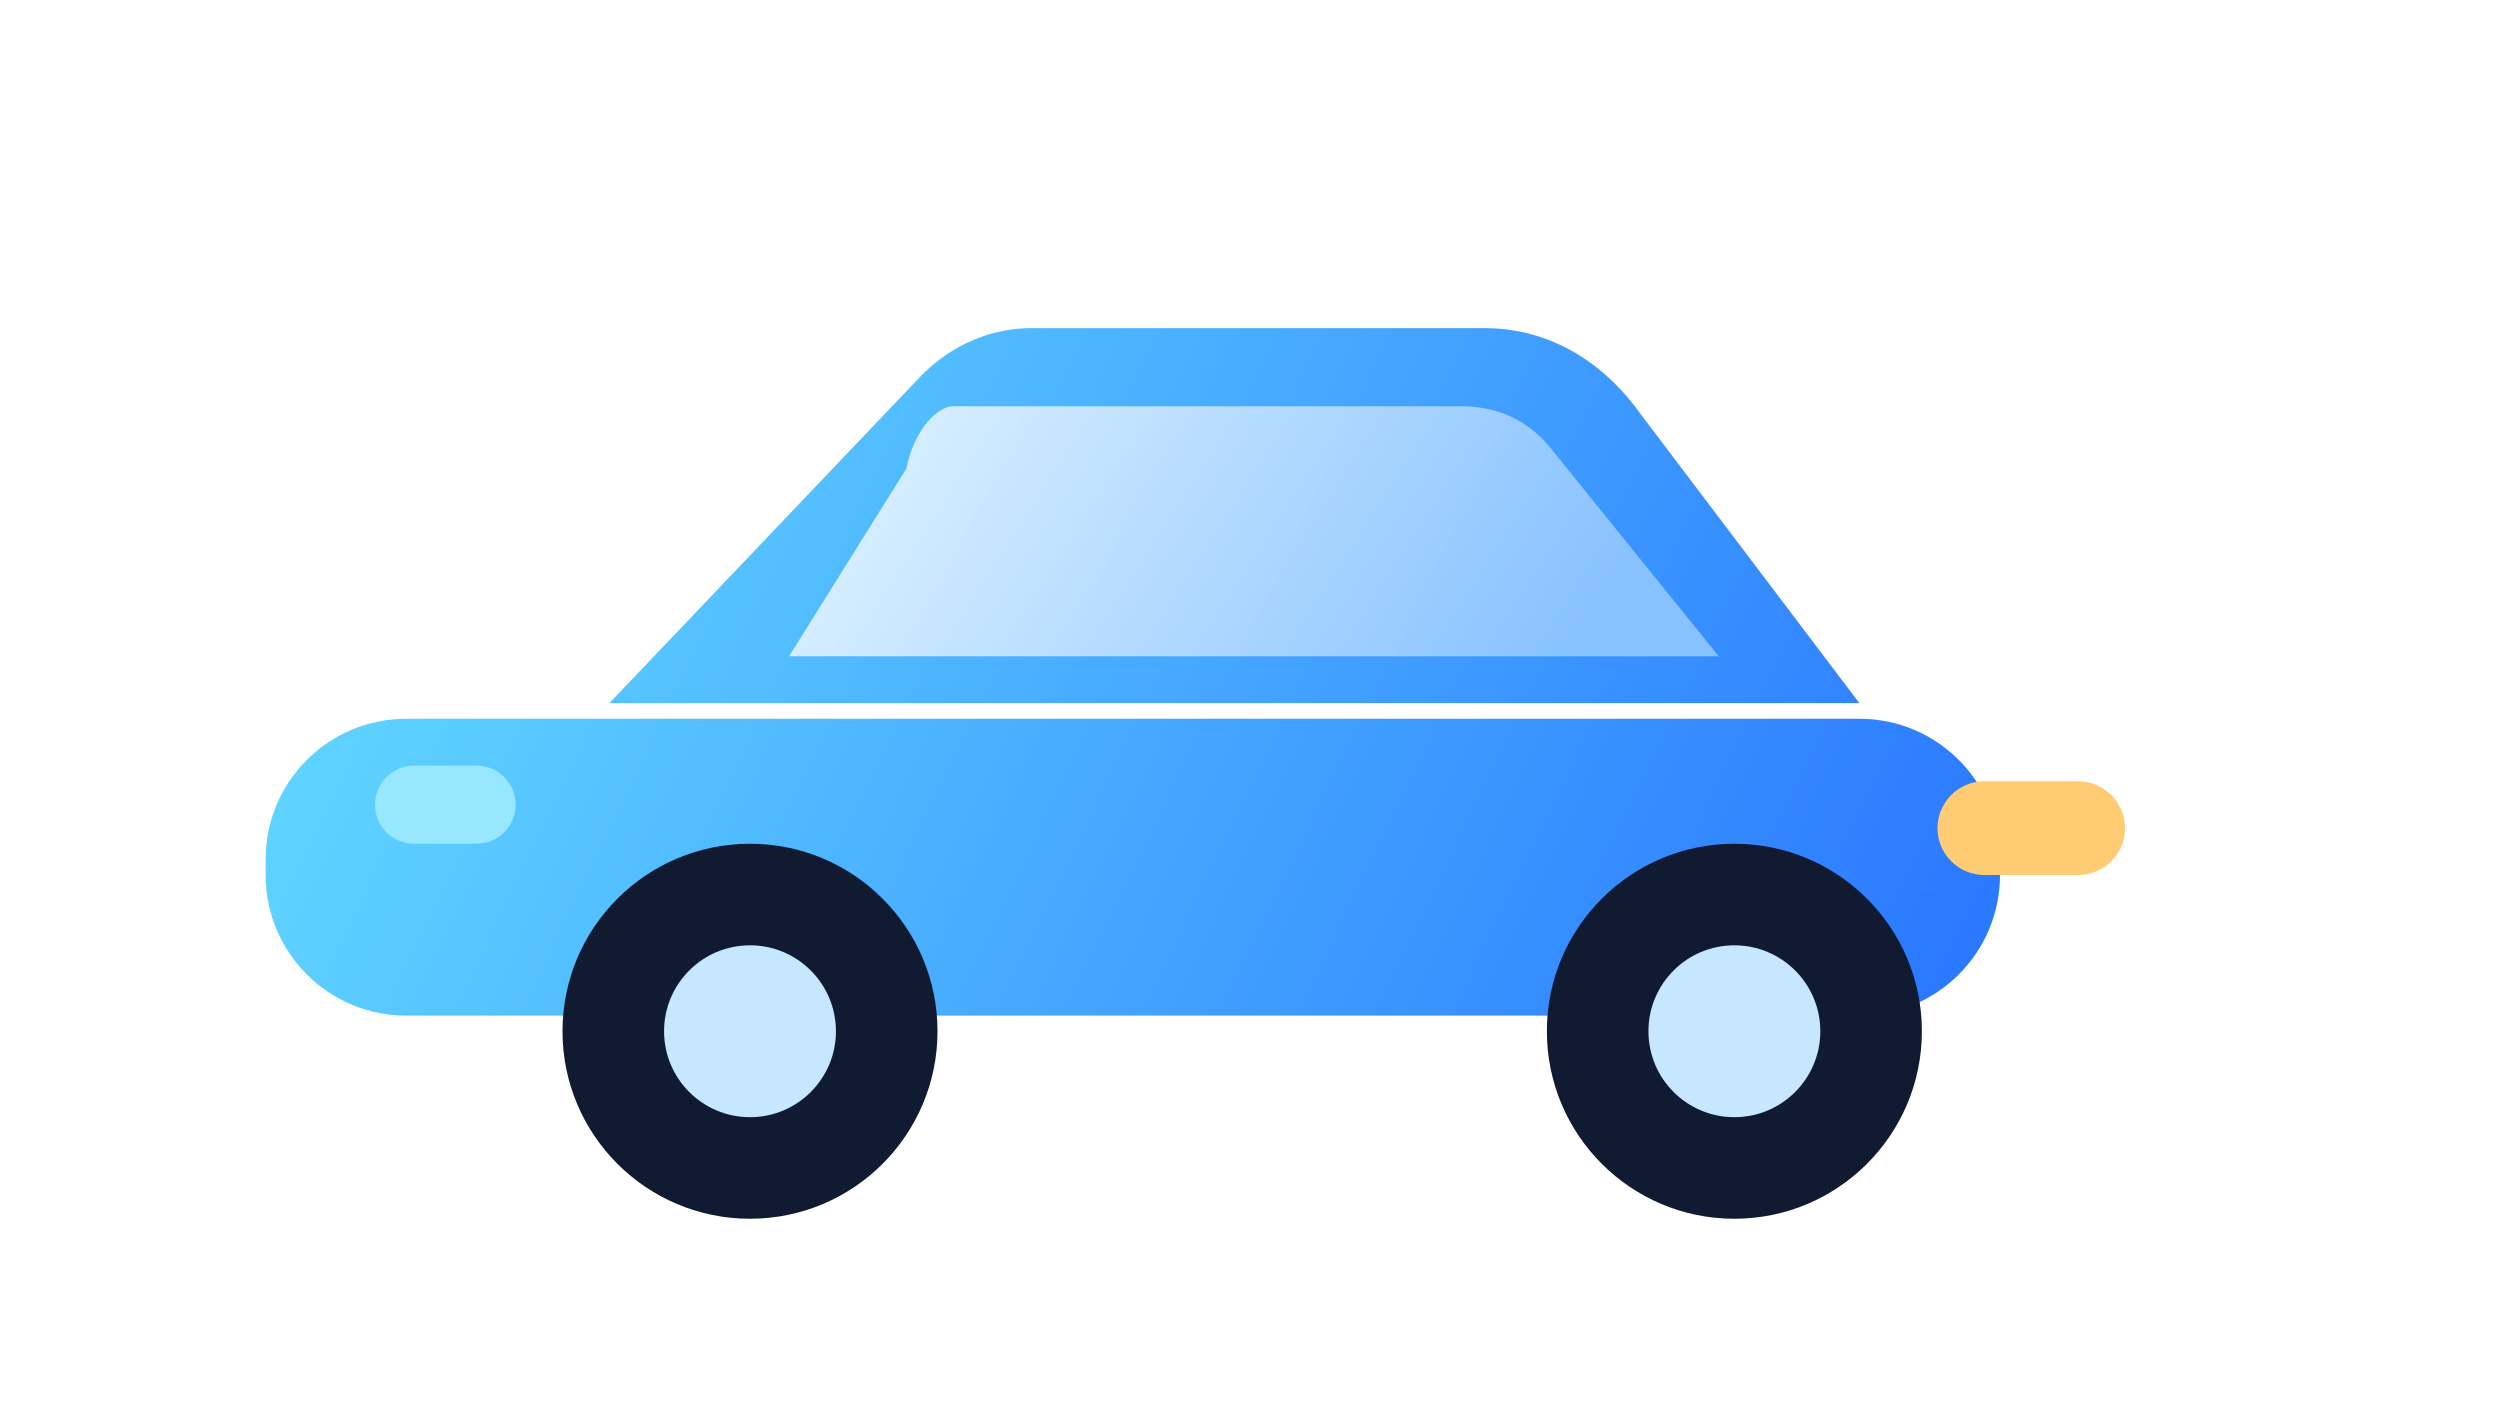
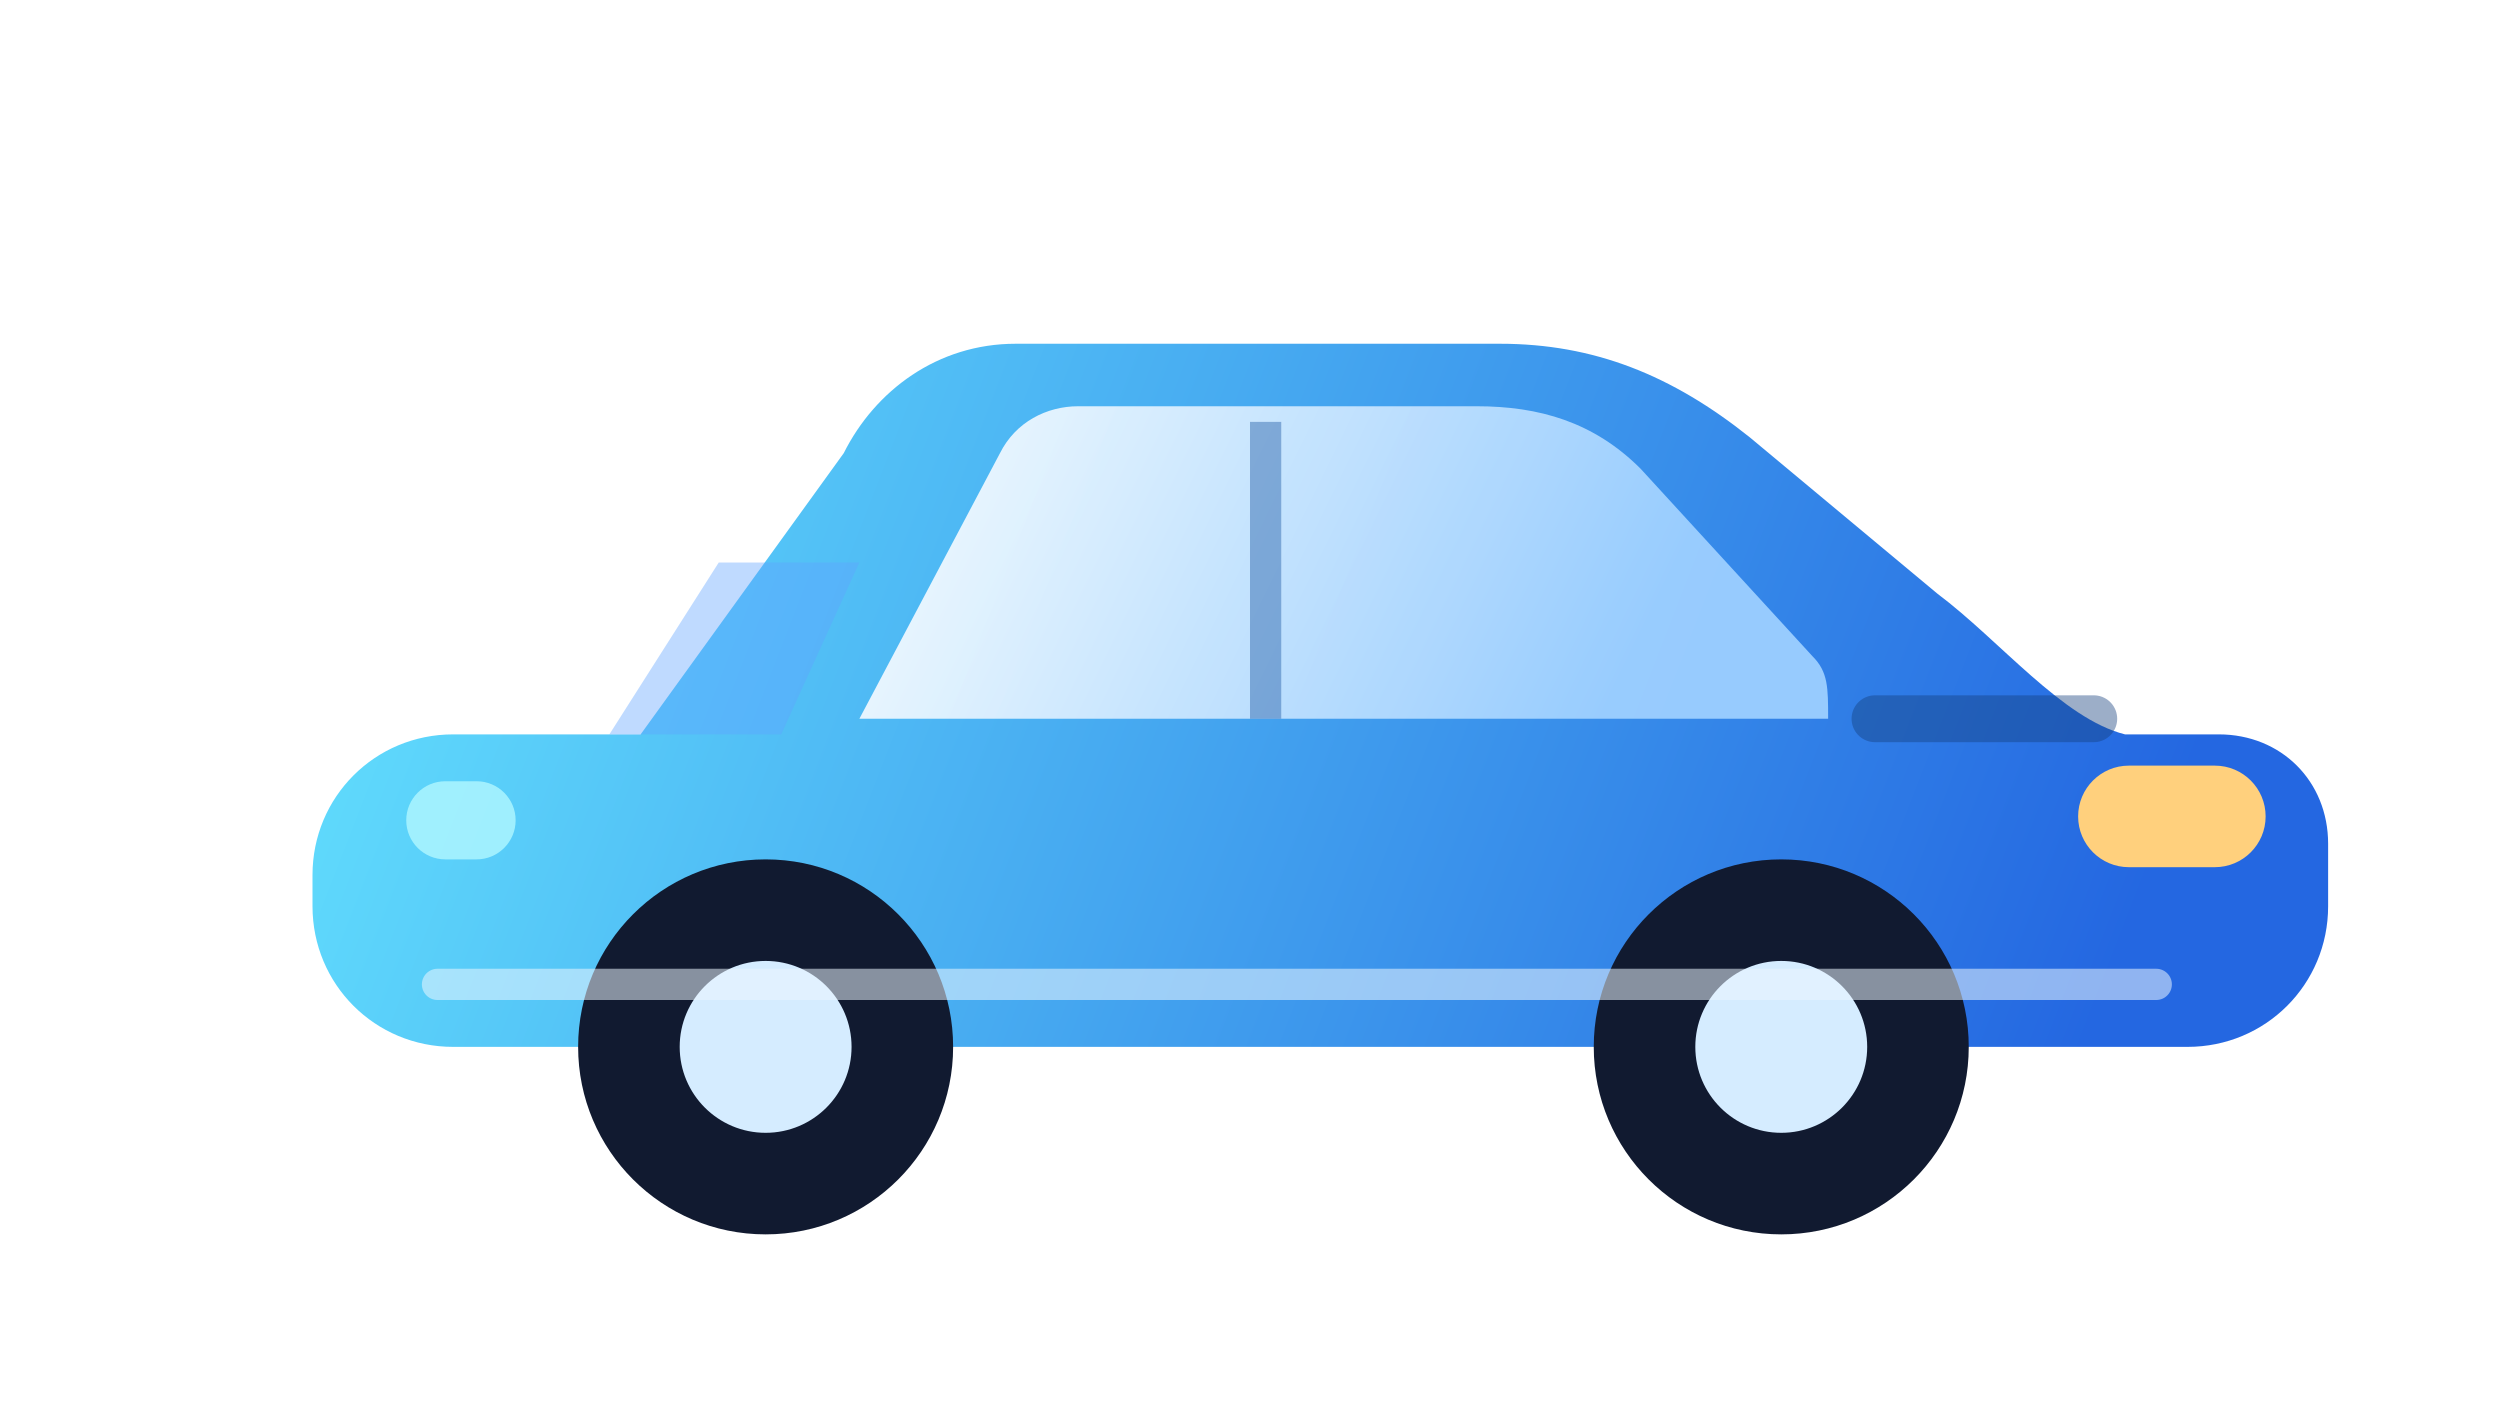
<svg xmlns="http://www.w3.org/2000/svg" width="320" height="180" viewBox="0 0 320 180" fill="none">
  <defs>
-     <linearGradient id="carBody" x1="36" y1="36" x2="244" y2="136" gradientUnits="userSpaceOnUse">
-       <stop stop-color="#66E0FF" />
-       <stop offset="1" stop-color="#2B79FF" />
+     <linearGradient id="carBody" x1="34" y1="46" x2="266" y2="136" gradientUnits="userSpaceOnUse">
+       <stop stop-color="#66E7FF" />
+       <stop offset="1" stop-color="#2467E1" />
    </linearGradient>
-     <linearGradient id="carCabin" x1="110" y1="40" x2="194" y2="94" gradientUnits="userSpaceOnUse">
-       <stop stop-color="#F5FBFF" />
-       <stop offset="1" stop-color="#92C8FF" />
+     <linearGradient id="carGlass" x1="120" y1="48" x2="206" y2="90" gradientUnits="userSpaceOnUse">
+       <stop stop-color="#F7FCFF" />
+       <stop offset="1" stop-color="#9CCFFF" />
    </linearGradient>
  </defs>
-   <rect x="34" y="92" width="222" height="38" rx="18" fill="url(#carBody)" />
-   <path d="M78 90L118 48C122 44 127 42 132 42H190C198 42 205 46 210 53L238 90H78Z" fill="url(#carBody)" />
-   <path d="M122 52H187C192 52 196 54 199 58L220 84H101L116 60C117 55 120 52 122 52Z" fill="url(#carCabin)" opacity="0.88" />
-   <circle cx="96" cy="132" r="24" fill="#101A30" />
-   <circle cx="96" cy="132" r="11" fill="#C6E7FF" />
-   <circle cx="222" cy="132" r="24" fill="#101A30" />
-   <circle cx="222" cy="132" r="11" fill="#C6E7FF" />
-   <rect x="248" y="100" width="24" height="12" rx="6" fill="#FFCC73" />
-   <rect x="48" y="98" width="18" height="10" rx="5" fill="#9DEAFF" opacity="0.9" />
+   <path d="M40 112C40 102 48 94 58 94H82L108 58C112 50 120 44 130 44H192C204 44 214 48 224 56L248 76C256 82 264 92 272 94H284C292 94 298 100 298 108V116C298 126 290 134 280 134H58C48 134 40 126 40 116V112Z" fill="url(#carBody)" />
+   <path d="M110 92L128 58C130 54 134 52 138 52H189C197 52 204 54 210 60L232 84C234 86 234 88 234 92H110Z" fill="url(#carGlass)" opacity="0.95" />
+   <path d="M162 54V92" stroke="#215CA7" stroke-width="4" opacity="0.44" />
+   <path d="M240 92L268 92" stroke="#143D7D" stroke-width="6" stroke-linecap="round" opacity="0.42" />
+   <rect x="266" y="98" width="24" height="13" rx="6.5" fill="#FFD07D" />
+   <rect x="52" y="100" width="14" height="10" rx="5" fill="#A9F4FF" opacity="0.88" />
+   <path d="M78 94L92 72H110L100 94H78Z" fill="#5EA3FF" opacity="0.4" />
+   <circle cx="98" cy="134" r="24" fill="#111A30" />
+   <circle cx="98" cy="134" r="11" fill="#D5ECFF" />
+   <circle cx="228" cy="134" r="24" fill="#111A30" />
+   <circle cx="228" cy="134" r="11" fill="#D5ECFF" />
+   <path d="M56 126H276" stroke="#EAF6FF" stroke-width="4" stroke-linecap="round" opacity="0.54" />
</svg>
